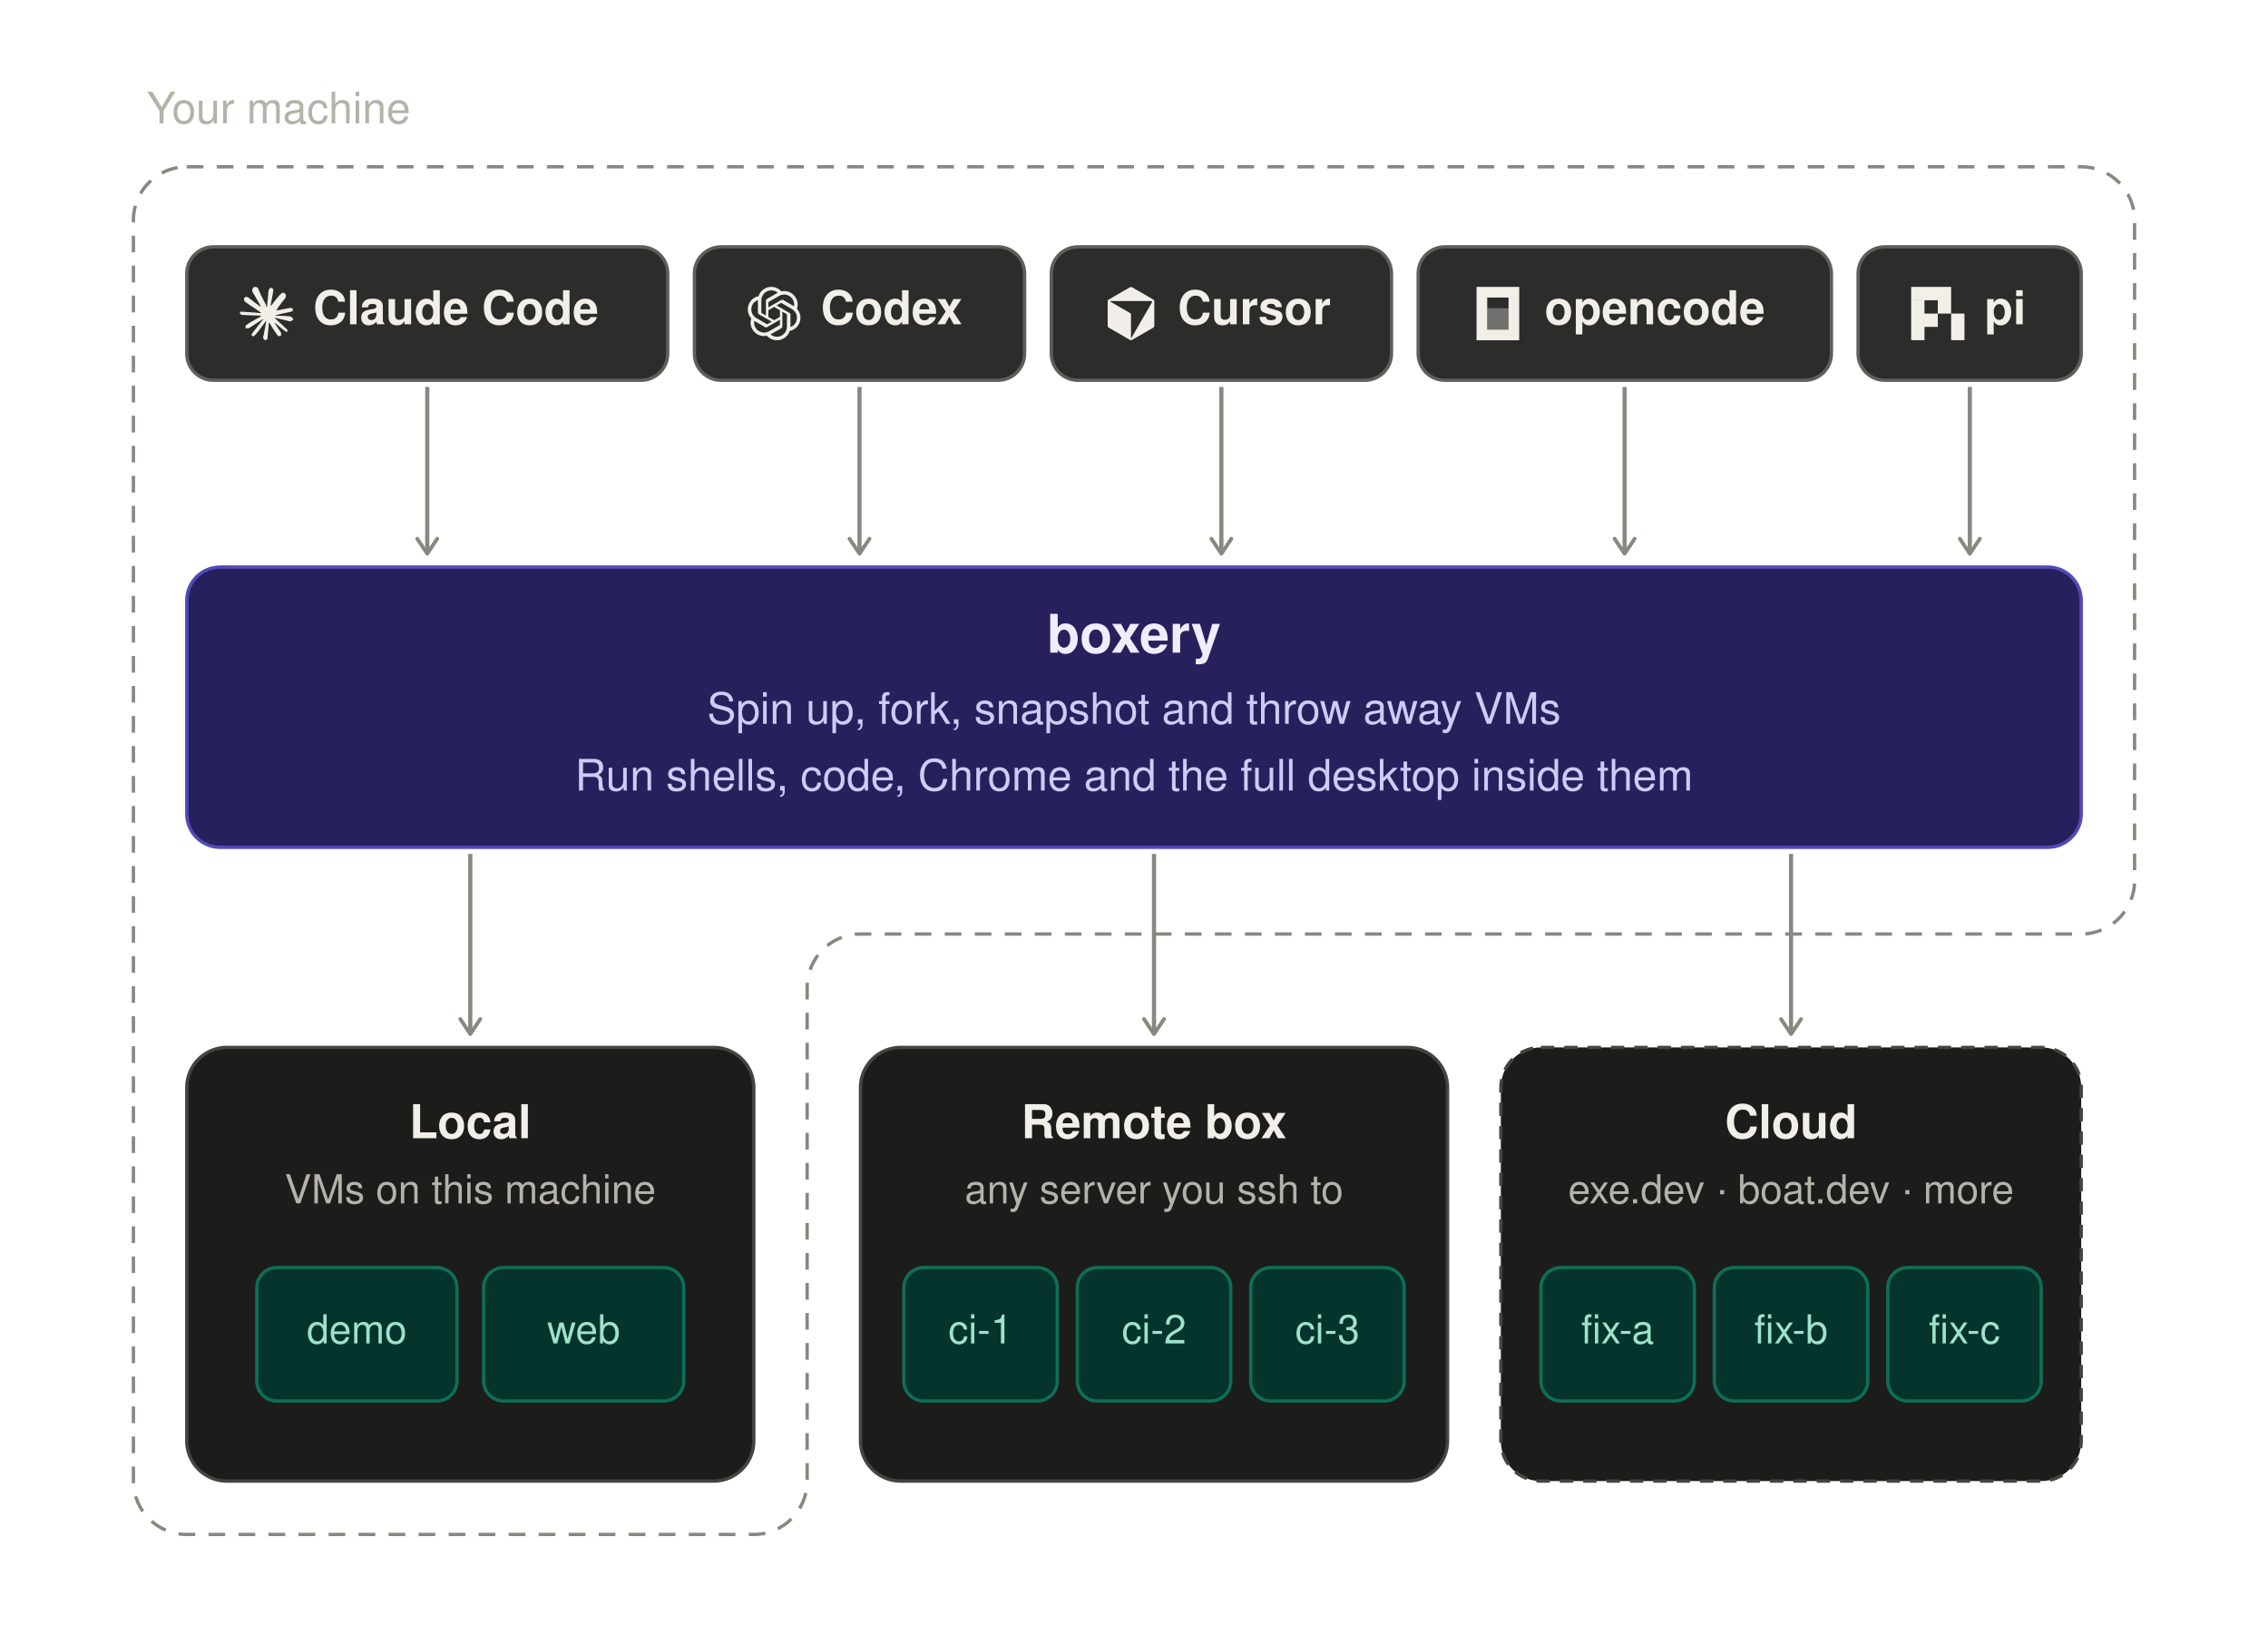
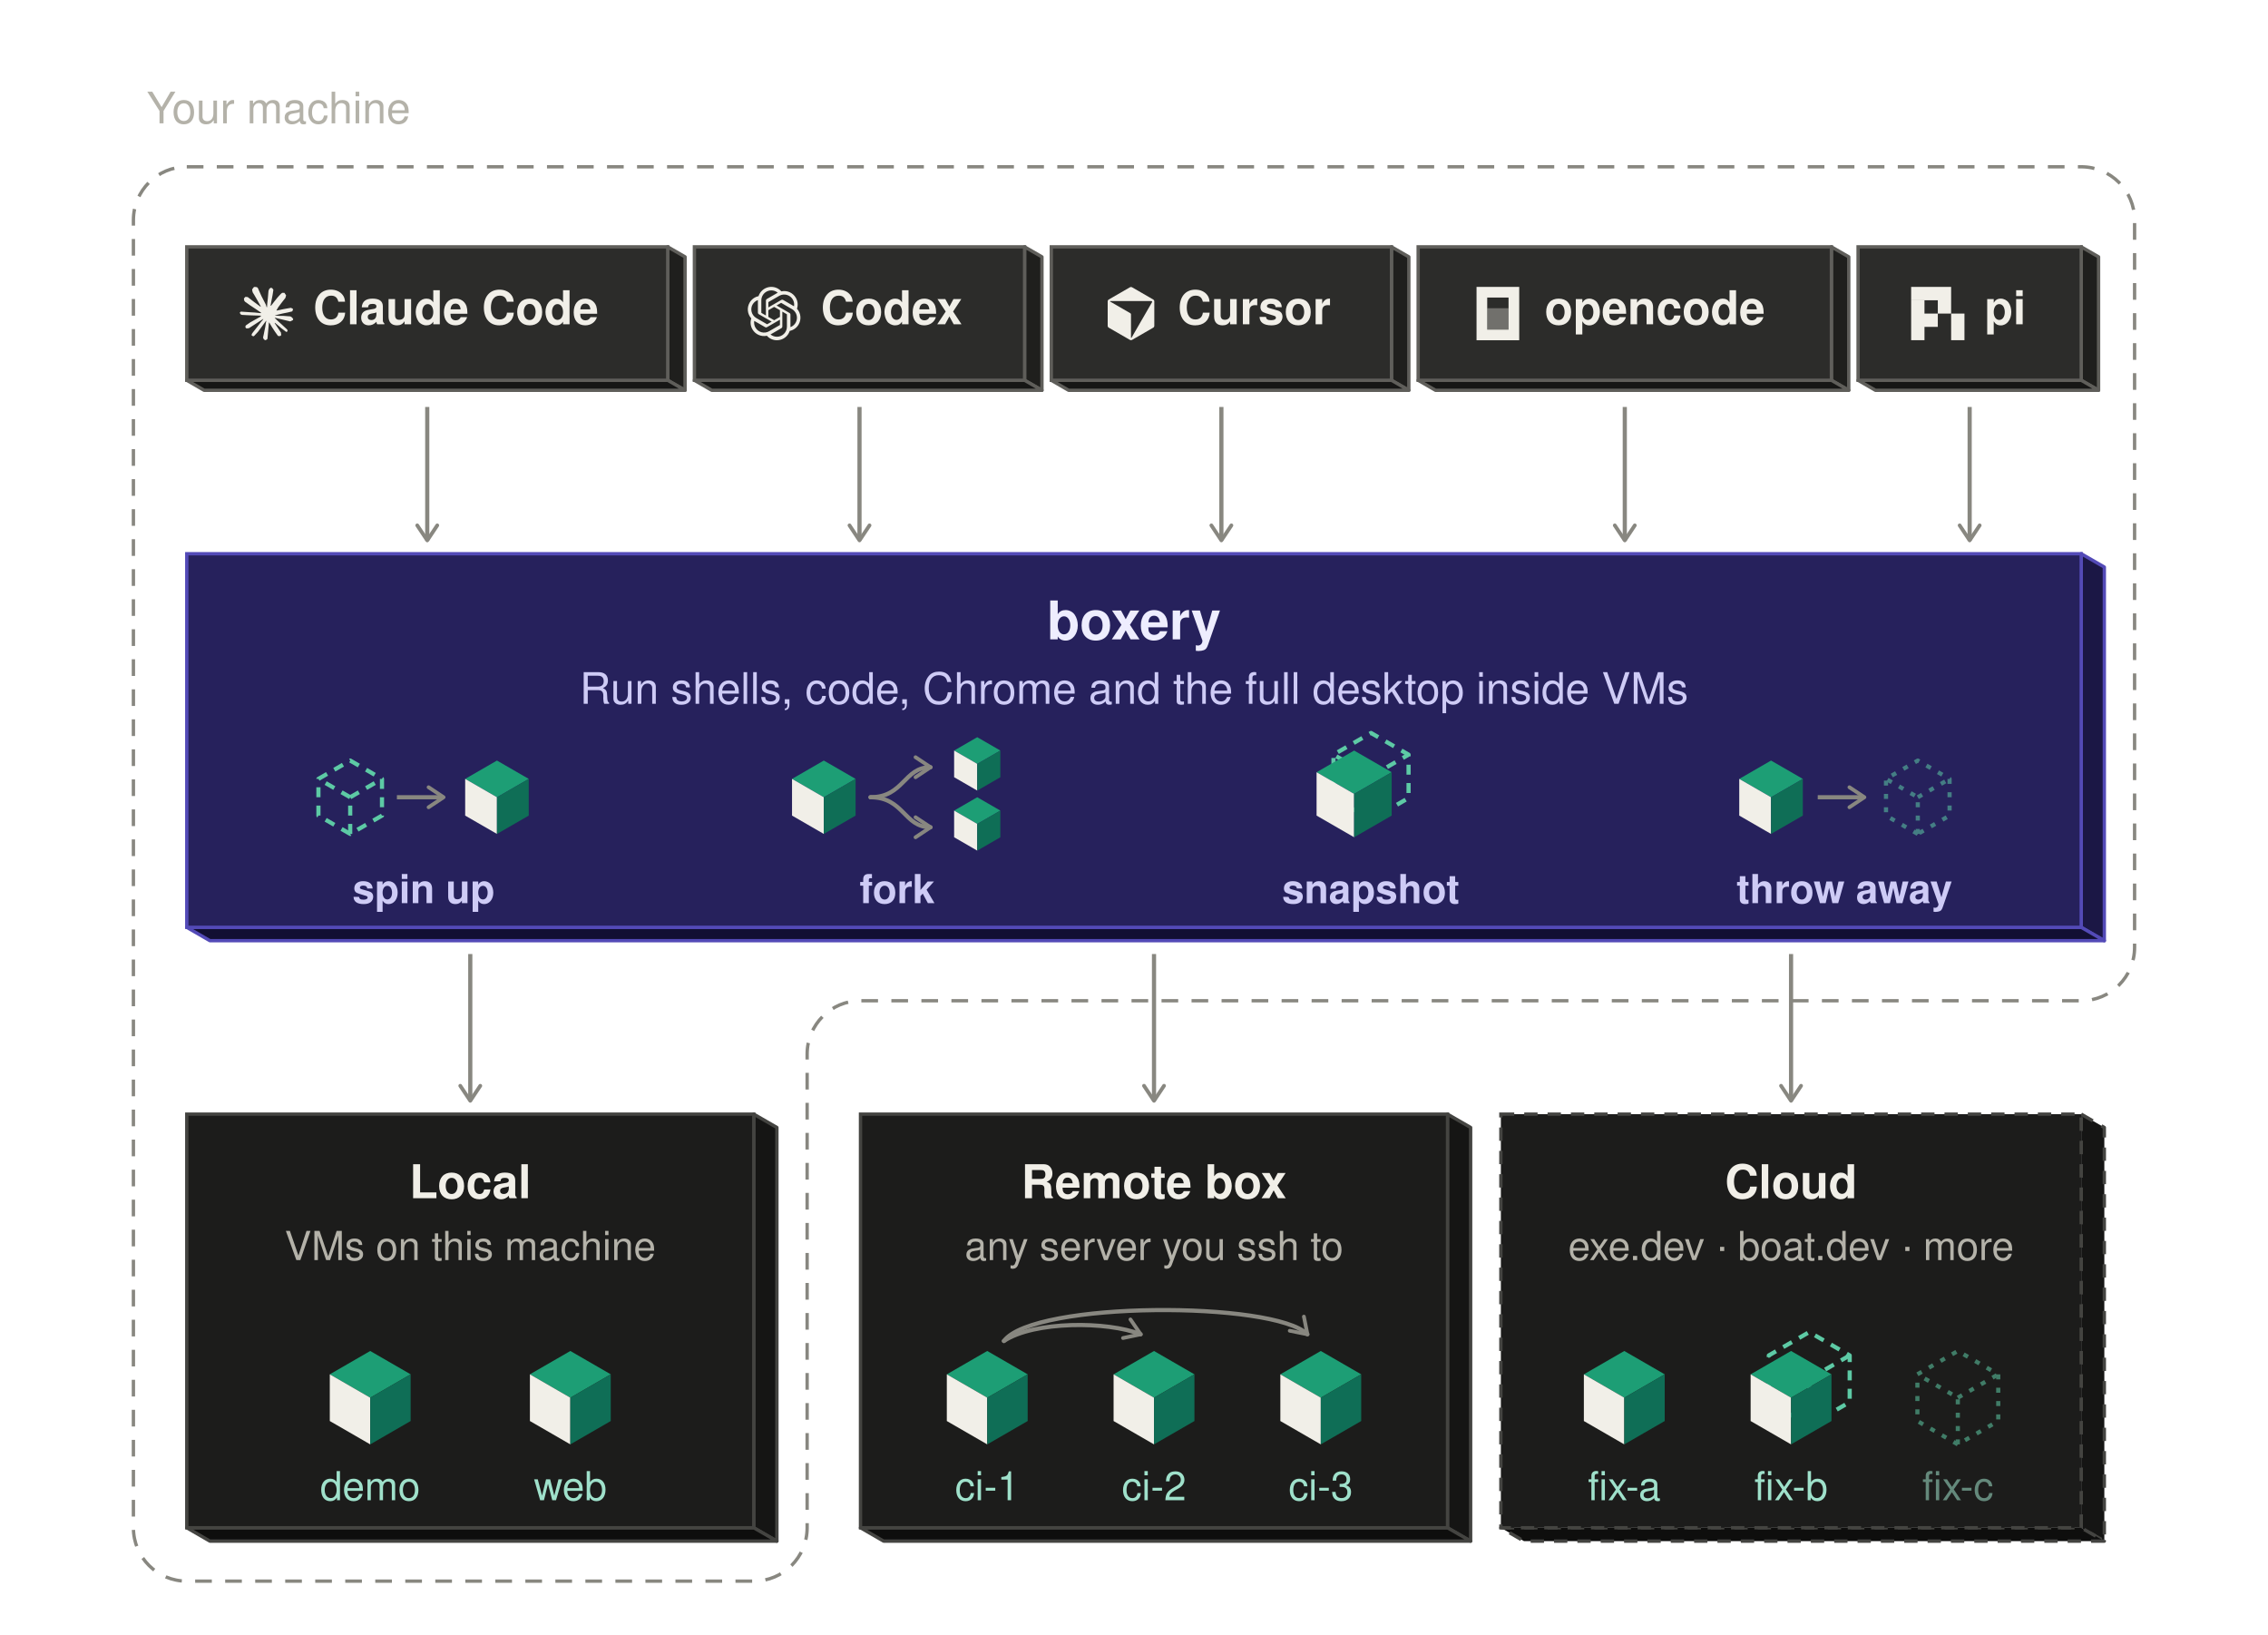
<svg xmlns="http://www.w3.org/2000/svg" viewBox="0 0 680 490" width="680" height="490" role="img" aria-labelledby="t d">
  <defs>
    <marker id="arrow" viewBox="0 0 10 10" refX="8" refY="5" markerWidth="6" markerHeight="6" orient="auto-start-reverse">
      <path d="M2 1L8 5L2 9" fill="none" stroke="#888780" stroke-width="1.5" stroke-linecap="round" stroke-linejoin="round" />
    </marker>
  </defs>
  <g font-family="-apple-system, BlinkMacSystemFont, 'Segoe UI', Helvetica, Arial, sans-serif" text-anchor="middle" dominant-baseline="central">
-     <text x="44" y="34" text-anchor="start" font-size="13" fill="#B4B2A9">Your machine</text>
-     <path d="M56 50 H624 A16 16 0 0 1 640 66 V264 A16 16 0 0 1 624 280 H258 A16 16 0 0 0 242 296 V444 A16 16 0 0 1 226 460 H56 A16 16 0 0 1 40 444 V66 A16 16 0 0 1 56 50 Z" fill="none" stroke="#888780" stroke-width="1" stroke-dasharray="5 4" />
-     <rect x="56" y="74" width="144.2" height="40" rx="8" fill="#2C2C2A" stroke="#5F5E5A" />
-     <svg x="71.9" y="86.0" width="16" height="16" viewBox="0 0 24 24" fill="#F1EFE8">
+     <text x="44" y="34" font-size="13" text-anchor="start" fill="#B4B2A9">Your machine</text>
+     <path d="M56 50 H624 A16 16 0 0 1 640 66 V284 A16 16 0 0 1 624 300 H258 A16 16 0 0 0 242 316 V458 A16 16 0 0 1 226 474 H56 A16 16 0 0 1 40 458 V66 A16 16 0 0 1 56 50 Z" fill="none" stroke="#888780" stroke-width="1" stroke-dasharray="5 4" />
+     <polygon points="200.20,74.00 205.40,77.00 205.40,117.00 200.20,114.00" fill="#1F1F1D" stroke="#5F5E5A" stroke-width="1" stroke-linejoin="round" />
+     <polygon points="56.00,114.00 200.20,114.00 205.40,117.00 61.20,117.00" fill="#161615" stroke="#5F5E5A" stroke-width="1" stroke-linejoin="round" />
+     <rect x="56" y="74" width="144.2" height="40" fill="#2C2C2A" stroke="#5F5E5A" />
+     <svg x="71.9" y="86" width="16" height="16" viewBox="0 0 24 24" fill="#F1EFE8">
      <path d="m4.714 15.956 4.717-2.647.079-.231-.079-.128h-.231l-.789-.049-2.696-.073-2.337-.097-2.265-.121-.571-.121-.534-.704.055-.352.48-.322.686.061 1.518.103 2.277.158 1.651.097 2.447.255h.389l.055-.158-.134-.097-.103-.097L6.973 9.836l-2.55-1.688-1.336-.971-.723-.492-.364-.461-.158-1.008.656-.723.88.061.225.061.892.686 1.906 1.475 2.489 1.834.364.303.146-.103.018-.073-.164-.273-1.354-2.447-1.445-2.489-.643-1.032-.17-.619c-.061-.255-.103-.467-.103-.729L6.287.134 6.7 0l.996.134.419.364.619 1.415 1.002 2.228 1.554 3.03.455.898.243.832.091.255h.158v-.146l.128-1.706.237-2.095.231-2.696.079-.759.376-.911.747-.492.583.279.48.686-.067.443-.285 1.852-.559 2.902-.364 1.943h.212l.243-.243.984-1.305 1.651-2.064.729-.82.85-.905.546-.431h1.032l.759 1.129-.34 1.166-1.062 1.348-.88 1.141-1.263 1.7-.789 1.36.073.109.188-.018 2.853-.607 1.542-.279 1.84-.316.832.389.091.395-.328.807-1.967.486-2.307.461-3.436.814-.043.03.049.061 1.548.146.662.036h1.621l3.018.225.789.522.474.638-.079.486-1.214.619-1.639-.389-3.825-.911-1.311-.328h-.182v.109l1.093 1.069 2.003 1.809 2.507 2.331.128.577-.322.455-.34-.049-2.204-1.657-.85-.747-1.925-1.621h-.128v.17l.443.65 2.344 3.521.121 1.081-.17.352-.607.212-.668-.121-1.372-1.925L14.38 17.959l-1.141-1.943-.14.079-.674 7.255-.316.37-.729.279-.607-.461-.322-.747.322-1.475.389-1.925.316-1.53.285-1.9.17-.631-.012-.043-.14.018-1.433 1.967-2.18 2.945-1.724 1.846-.413.164-.716-.37.067-.662.401-.589 2.386-3.036 1.439-1.882.929-1.087-.006-.158h-.055l-6.338 4.116-1.129.146-.486-.455.061-.747.231-.243 1.906-1.311Z" />
    </svg>
-     <text x="93.9" y="94" text-anchor="start" font-size="14" font-weight="600" fill="#F1EFE8">Claude Code</text>
-     <line x1="128.1" y1="116" x2="128.1" y2="166" stroke="#888780" stroke-width="1.25" marker-end="url(#arrow)" />
-     <rect x="208.2" y="74" width="99" height="40" rx="8" fill="#2C2C2A" stroke="#5F5E5A" />
-     <svg x="224.1" y="86.0" width="16" height="16" viewBox="0 0 24 24" fill="#F1EFE8">
+     <text x="93.9" y="94" font-size="14" font-weight="600" text-anchor="start" fill="#F1EFE8">Claude Code</text>
+     <line x1="128.1" y1="122" x2="128.1" y2="162" stroke="#888780" stroke-width="1.25" marker-end="url(#arrow)" />
+     <polygon points="307.20,74.00 312.40,77.00 312.40,117.00 307.20,114.00" fill="#1F1F1D" stroke="#5F5E5A" stroke-width="1" stroke-linejoin="round" />
+     <polygon points="208.20,114.00 307.20,114.00 312.40,117.00 213.40,117.00" fill="#161615" stroke="#5F5E5A" stroke-width="1" stroke-linejoin="round" />
+     <rect x="208.2" y="74" width="99" height="40" fill="#2C2C2A" stroke="#5F5E5A" />
+     <svg x="224.1" y="86" width="16" height="16" viewBox="0 0 24 24" fill="#F1EFE8">
      <path d="M22.282 9.821a5.985 5.985 0 0 0-.516-4.911 6.046 6.046 0 0 0-6.51-2.9A6.065 6.065 0 0 0 4.981 4.182a5.985 5.985 0 0 0-3.998 2.9 6.046 6.046 0 0 0 .743 7.097 5.98 5.98 0 0 0 .511 4.911 6.051 6.051 0 0 0 6.515 2.9A5.985 5.985 0 0 0 13.26 24a6.056 6.056 0 0 0 5.772-4.206 5.989 5.989 0 0 0 3.998-2.9 6.056 6.056 0 0 0-.748-7.073zm-9.022 12.608a4.476 4.476 0 0 1-2.876-1.041l.142-.08 4.778-2.758a.795.795 0 0 0 .393-.681v-6.737l2.02 1.169a.071.071 0 0 1 .038.052v5.583a4.504 4.504 0 0 1-4.495 4.494zm-9.661-4.125a4.471 4.471 0 0 1-.535-3.014l.142.085 4.783 2.758a.771.771 0 0 0 .781 0l5.843-3.369v2.332a.08.08 0 0 1-.033.061L9.74 19.95a4.499 4.499 0 0 1-6.141-1.646zM2.341 7.896a4.485 4.485 0 0 1 2.365-1.973V11.6a.766.766 0 0 0 .388.676l5.814 3.354-2.02 1.169a.076.076 0 0 1-.071 0l-4.83-2.787A4.504 4.504 0 0 1 2.341 7.872zm16.596 3.856L13.104 8.364 15.119 7.2a.076.076 0 0 1 .071 0l4.83 2.791a4.494 4.494 0 0 1-.676 8.104v-5.677a.79.79 0 0 0-.407-.667zm2.011-3.023l-.142-.085-4.774-2.782a.776.776 0 0 0-.785 0L9.409 9.23V6.897a.066.066 0 0 1 .028-.061l4.83-2.787a4.499 4.499 0 0 1 6.68 4.66zM8.306 12.863l-2.02-1.164a.08.08 0 0 1-.038-.057V6.074a4.499 4.499 0 0 1 7.376-3.454l-.142.081L8.704 5.459a.795.795 0 0 0-.393.681zm1.098-2.365l2.602-1.5 2.607 1.5v2.999l-2.597 1.5-2.607-1.5Z" />
    </svg>
-     <text x="246.1" y="94" text-anchor="start" font-size="14" font-weight="600" fill="#F1EFE8">Codex</text>
-     <line x1="257.7" y1="116" x2="257.7" y2="166" stroke="#888780" stroke-width="1.25" marker-end="url(#arrow)" />
-     <rect x="315.2" y="74" width="102" height="40" rx="8" fill="#2C2C2A" stroke="#5F5E5A" />
-     <svg x="331.1" y="86.0" width="16" height="16" viewBox="88 66 336 380" fill="#F1EFE8">
+     <text x="246.1" y="94" font-size="14" font-weight="600" text-anchor="start" fill="#F1EFE8">Codex</text>
+     <line x1="257.7" y1="122" x2="257.7" y2="162" stroke="#888780" stroke-width="1.25" marker-end="url(#arrow)" />
+     <polygon points="417.20,74.00 422.40,77.00 422.40,117.00 417.20,114.00" fill="#1F1F1D" stroke="#5F5E5A" stroke-width="1" stroke-linejoin="round" />
+     <polygon points="315.20,114.00 417.20,114.00 422.40,117.00 320.40,117.00" fill="#161615" stroke="#5F5E5A" stroke-width="1" stroke-linejoin="round" />
+     <rect x="315.2" y="74" width="102" height="40" fill="#2C2C2A" stroke="#5F5E5A" />
+     <svg x="331.1" y="86" width="16" height="16" viewBox="88 66 336 380" fill="#F1EFE8">
      <path fill-rule="evenodd" d="m415.348 156.575-151.504-87.47c-4.865-2.809-10.868-2.809-15.733 0l-151.496 87.47c-4.09 2.361-6.615 6.728-6.615 11.458v176.383c0 4.73 2.525 9.097 6.615 11.459l151.503 87.469c4.865 2.81 10.868 2.81 15.733 0l151.504-87.469c4.09-2.362 6.615-6.729 6.615-11.459v-176.383c0-4.73-2.525-9.097-6.615-11.458zm-9.517 18.528-146.254 253.319c-.989 1.707-3.599 1.01-3.599-.967v-165.871c0-3.314-1.771-6.38-4.645-8.044l-143.644-82.932c-1.707-.989-1.01-3.599.967-3.599h292.51c4.153 0 6.749 4.502 4.672 8.101h-.007z" />
    </svg>
-     <text x="353.1" y="94" text-anchor="start" font-size="14" font-weight="600" fill="#F1EFE8">Cursor</text>
-     <line x1="366.2" y1="116" x2="366.2" y2="166" stroke="#888780" stroke-width="1.25" marker-end="url(#arrow)" />
-     <rect x="425.2" y="74" width="123.9" height="40" rx="8" fill="#2C2C2A" stroke="#5F5E5A" />
-     <svg x="441.1" y="86.0" width="16" height="16" viewBox="0 6 24 30" fill="#F1EFE8">
+     <text x="353.1" y="94" font-size="14" font-weight="600" text-anchor="start" fill="#F1EFE8">Cursor</text>
+     <line x1="366.2" y1="122" x2="366.2" y2="162" stroke="#888780" stroke-width="1.25" marker-end="url(#arrow)" />
+     <polygon points="549.10,74.00 554.30,77.00 554.30,117.00 549.10,114.00" fill="#1F1F1D" stroke="#5F5E5A" stroke-width="1" stroke-linejoin="round" />
+     <polygon points="425.20,114.00 549.10,114.00 554.30,117.00 430.40,117.00" fill="#161615" stroke="#5F5E5A" stroke-width="1" stroke-linejoin="round" />
+     <rect x="425.2" y="74" width="123.9" height="40" fill="#2C2C2A" stroke="#5F5E5A" />
+     <svg x="441.1" y="86" width="16" height="16" viewBox="0 6 24 30" fill="#F1EFE8">
      <path d="M18 30H6V18H18V30Z" opacity="0.35" />
      <path d="M18 12H6V30H18V12ZM24 36H0V6H24V36Z" />
    </svg>
-     <text x="463.1" y="94" text-anchor="start" font-size="14" font-weight="600" fill="#F1EFE8">opencode</text>
-     <line x1="487.1" y1="116" x2="487.1" y2="166" stroke="#888780" stroke-width="1.25" marker-end="url(#arrow)" />
-     <rect x="557.1" y="74" width="66.9" height="40" rx="8" fill="#2C2C2A" stroke="#5F5E5A" />
-     <svg x="573" y="86.0" width="16" height="16" viewBox="165 165 470 470" fill="#F1EFE8">
+     <text x="463.1" y="94" font-size="14" font-weight="600" text-anchor="start" fill="#F1EFE8">opencode</text>
+     <line x1="487.15" y1="122" x2="487.15" y2="162" stroke="#888780" stroke-width="1.25" marker-end="url(#arrow)" />
+     <polygon points="624.00,74.00 629.20,77.00 629.20,117.00 624.00,114.00" fill="#1F1F1D" stroke="#5F5E5A" stroke-width="1" stroke-linejoin="round" />
+     <polygon points="557.10,114.00 624.00,114.00 629.20,117.00 562.30,117.00" fill="#161615" stroke="#5F5E5A" stroke-width="1" stroke-linejoin="round" />
+     <rect x="557.1" y="74" width="66.9" height="40" fill="#2C2C2A" stroke="#5F5E5A" />
+     <svg x="573" y="86" width="16" height="16" viewBox="165 165 470 470" fill="#F1EFE8">
      <path d="M165.29 165.29H517.36V400H400V282.65H165.29Z" />
      <path d="M165.29 282.65H282.65V400H400V517.36H282.65V634.72H165.29Z" />
      <path d="M517.36 400H634.72V634.72H517.36Z" />
    </svg>
-     <text x="595" y="94" text-anchor="start" font-size="14" font-weight="600" fill="#F1EFE8">pi</text>
-     <line x1="590.6" y1="116" x2="590.6" y2="166" stroke="#888780" stroke-width="1.25" marker-end="url(#arrow)" />
-     <rect x="56" y="170" width="568" height="84" rx="10" fill="#26215C" stroke="#534AB7" />
-     <text x="340" y="192" font-size="16" font-weight="600" fill="#EEEDFE">boxery</text>
-     <text x="340" y="214" font-size="13" fill="#CECBF6">Spin up, fork, snapshot and throw away VMs</text>
-     <text x="340" y="234" font-size="13" fill="#CECBF6">Run shells, code, Chrome and the full desktop inside them</text>
-     <line x1="141" y1="256" x2="141" y2="310" stroke="#888780" stroke-width="1.25" marker-end="url(#arrow)" />
-     <rect x="56" y="314" width="170" height="130" rx="12" fill="#1C1C1B" stroke="#444441" />
-     <text x="141" y="338" font-size="14" font-weight="600" fill="#F1EFE8">Local</text>
-     <text x="141" y="358" font-size="12" fill="#B4B2A9">VMs on this machine</text>
-     <rect x="77" y="380" width="60" height="40" rx="6" fill="#04342C" stroke="#0F6E56" />
-     <text x="107" y="400" font-size="12" fill="#9FE1CB">demo</text>
-     <rect x="145" y="380" width="60" height="40" rx="6" fill="#04342C" stroke="#0F6E56" />
-     <text x="175" y="400" font-size="12" fill="#9FE1CB">web</text>
-     <line x1="346" y1="256" x2="346" y2="310" stroke="#888780" stroke-width="1.25" marker-end="url(#arrow)" />
-     <rect x="258" y="314" width="176" height="130" rx="12" fill="#1C1C1B" stroke="#444441" />
-     <text x="346" y="338" font-size="14" font-weight="600" fill="#F1EFE8">Remote box</text>
-     <text x="346" y="358" font-size="12" fill="#B4B2A9">any server you ssh to</text>
-     <rect x="271" y="380" width="46" height="40" rx="6" fill="#04342C" stroke="#0F6E56" />
-     <text x="294" y="400" font-size="12" fill="#9FE1CB">ci-1</text>
-     <rect x="323" y="380" width="46" height="40" rx="6" fill="#04342C" stroke="#0F6E56" />
-     <text x="346" y="400" font-size="12" fill="#9FE1CB">ci-2</text>
-     <rect x="375" y="380" width="46" height="40" rx="6" fill="#04342C" stroke="#0F6E56" />
-     <text x="398" y="400" font-size="12" fill="#9FE1CB">ci-3</text>
-     <line x1="537" y1="256" x2="537" y2="310" stroke="#888780" stroke-width="1.25" marker-end="url(#arrow)" />
-     <rect x="450" y="314" width="174" height="130" rx="12" fill="#1C1C1B" stroke="#444441" stroke-dasharray="4 3" />
-     <text x="537" y="338" font-size="14" font-weight="600" fill="#F1EFE8">Cloud</text>
-     <text x="537" y="358" font-size="12" fill="#B4B2A9">exe.dev · boat.dev · more</text>
-     <rect x="462" y="380" width="46" height="40" rx="6" fill="#04342C" stroke="#0F6E56" />
-     <text x="485" y="400" font-size="12" fill="#9FE1CB">fix-a</text>
-     <rect x="514" y="380" width="46" height="40" rx="6" fill="#04342C" stroke="#0F6E56" />
-     <text x="537" y="400" font-size="12" fill="#9FE1CB">fix-b</text>
-     <rect x="566" y="380" width="46" height="40" rx="6" fill="#04342C" stroke="#0F6E56" />
-     <text x="589" y="400" font-size="12" fill="#9FE1CB">fix-c</text>
+     <text x="595" y="94" font-size="14" font-weight="600" text-anchor="start" fill="#F1EFE8">pi</text>
+     <line x1="590.55" y1="122" x2="590.55" y2="162" stroke="#888780" stroke-width="1.25" marker-end="url(#arrow)" />
+     <polygon points="624.00,166.00 630.93,170.00 630.93,282.00 624.00,278.00" fill="#1B1745" stroke="#534AB7" stroke-width="1" stroke-linejoin="round" />
+     <polygon points="56.00,278.00 624.00,278.00 630.93,282.00 62.93,282.00" fill="#120F33" stroke="#534AB7" stroke-width="1" stroke-linejoin="round" />
+     <rect x="56" y="166" width="568" height="112" fill="#26215C" stroke="#534AB7" />
+     <text x="340" y="188" font-size="16" font-weight="600" fill="#EEEDFE">boxery</text>
+     <text x="340" y="208" font-size="13" fill="#CECBF6">Run shells, code, Chrome and the full desktop inside VMs</text>
+     <g fill="none" stroke="#5DCAA5" stroke-width="1.25" stroke-linejoin="round" stroke-dasharray="3 2.5">
+       <polygon points="105.00,250.00 95.47,244.50 95.47,233.50 105.00,228.00 114.53,233.50 114.53,244.50" />
+       <path d="M105.00 250.00 V239.00 L95.47 233.50 M105.00 239.00 L114.53 233.50" />
+     </g>
+     <line x1="119" y1="239" x2="133" y2="239" stroke="#888780" stroke-width="1.25" marker-end="url(#arrow)" />
+     <polygon points="149.00,239.00 158.53,233.50 149.00,228.00 139.47,233.50" fill="#1D9E75" />
+     <polygon points="149.00,250.00 139.47,244.50 139.47,233.50 149.00,239.00" fill="#F1EFE8" />
+     <polygon points="149.00,250.00 158.53,244.50 158.53,233.50 149.00,239.00" fill="#0F6E56" />
+     <text x="127" y="268" font-size="12" font-weight="600" fill="#CECBF6">spin up</text>
+     <polygon points="247.00,239.00 256.53,233.50 247.00,228.00 237.47,233.50" fill="#1D9E75" />
+     <polygon points="247.00,250.00 237.47,244.50 237.47,233.50 247.00,239.00" fill="#F1EFE8" />
+     <polygon points="247.00,250.00 256.53,244.50 256.53,233.50 247.00,239.00" fill="#0F6E56" />
+     <path d="M261.0 239 C271.0 239 271.0 230 279.0 230" fill="none" stroke="#888780" stroke-width="1.25" stroke-linecap="round" marker-end="url(#arrow)" />
+     <path d="M261.0 239 C271.0 239 271.0 248 279.0 248" fill="none" stroke="#888780" stroke-width="1.25" stroke-linecap="round" marker-end="url(#arrow)" />
+     <polygon points="293.00,229.00 299.93,225.00 293.00,221.00 286.07,225.00" fill="#1D9E75" />
+     <polygon points="293.00,237.00 286.07,233.00 286.07,225.00 293.00,229.00" fill="#F1EFE8" />
+     <polygon points="293.00,237.00 299.93,233.00 299.93,225.00 293.00,229.00" fill="#0F6E56" />
+     <polygon points="293.00,247.00 299.93,243.00 293.00,239.00 286.07,243.00" fill="#1D9E75" />
+     <polygon points="293.00,255.00 286.07,251.00 286.07,243.00 293.00,247.00" fill="#F1EFE8" />
+     <polygon points="293.00,255.00 299.93,251.00 299.93,243.00 293.00,247.00" fill="#0F6E56" />
+     <text x="269" y="268" font-size="12" font-weight="600" fill="#CECBF6">fork</text>
+     <g fill="none" stroke="#5DCAA5" stroke-width="1.25" stroke-linejoin="round" stroke-dasharray="3 2.5">
+       <polygon points="411.07,245.73 399.81,239.23 399.81,226.23 411.07,219.73 422.32,226.23 422.32,239.23" />
+       <path d="M411.07 245.73 V232.73 L399.81 226.23 M411.07 232.73 L422.32 226.23" />
+     </g>
+     <polygon points="406.00,238.00 417.26,231.50 406.00,225.00 394.74,231.50" fill="#1D9E75" />
+     <polygon points="406.00,251.00 394.74,244.50 394.74,231.50 406.00,238.00" fill="#F1EFE8" />
+     <polygon points="406.00,251.00 417.26,244.50 417.26,231.50 406.00,238.00" fill="#0F6E56" />
+     <text x="411" y="268" font-size="12" font-weight="600" fill="#CECBF6">snapshot</text>
+     <polygon points="531.00,239.00 540.53,233.50 531.00,228.00 521.47,233.50" fill="#1D9E75" />
+     <polygon points="531.00,250.00 521.47,244.50 521.47,233.50 531.00,239.00" fill="#F1EFE8" />
+     <polygon points="531.00,250.00 540.53,244.50 540.53,233.50 531.00,239.00" fill="#0F6E56" />
+     <line x1="545" y1="239" x2="559" y2="239" stroke="#888780" stroke-width="1.25" marker-end="url(#arrow)" />
+     <g fill="none" stroke="#5DCAA5" stroke-width="1.25" stroke-linejoin="round" stroke-dasharray="1.5 2.5" opacity="0.55">
+       <polygon points="575.00,250.00 565.47,244.50 565.47,233.50 575.00,228.00 584.53,233.50 584.53,244.50" />
+       <path d="M575.00 250.00 V239.00 L565.47 233.50 M575.00 239.00 L584.53 233.50" />
+     </g>
+     <text x="553" y="268" font-size="12" font-weight="600" fill="#CECBF6">throw away</text>
+     <line x1="141" y1="286" x2="141" y2="330" stroke="#888780" stroke-width="1.25" marker-end="url(#arrow)" />
+     <polygon points="226.00,334.00 232.93,338.00 232.93,462.00 226.00,458.00" fill="#151514" stroke="#444441" stroke-width="1" stroke-linejoin="round" />
+     <polygon points="56.00,458.00 226.00,458.00 232.93,462.00 62.93,462.00" fill="#0E0E0D" stroke="#444441" stroke-width="1" stroke-linejoin="round" />
+     <rect x="56" y="334" width="170" height="124" fill="#1C1C1B" stroke="#444441" />
+     <text x="141" y="356" font-size="14" font-weight="600" fill="#F1EFE8">Local</text>
+     <text x="141" y="375" font-size="12" fill="#B4B2A9">VMs on this machine</text>
+     <polygon points="111.00,419.00 123.12,412.00 111.00,405.00 98.88,412.00" fill="#1D9E75" />
+     <polygon points="111.00,433.00 98.88,426.00 98.88,412.00 111.00,419.00" fill="#F1EFE8" />
+     <polygon points="111.00,433.00 123.12,426.00 123.12,412.00 111.00,419.00" fill="#0F6E56" />
+     <text x="111" y="447" font-size="12" fill="#9FE1CB">demo</text>
+     <polygon points="171.00,419.00 183.12,412.00 171.00,405.00 158.88,412.00" fill="#1D9E75" />
+     <polygon points="171.00,433.00 158.88,426.00 158.88,412.00 171.00,419.00" fill="#F1EFE8" />
+     <polygon points="171.00,433.00 183.12,426.00 183.12,412.00 171.00,419.00" fill="#0F6E56" />
+     <text x="171" y="447" font-size="12" fill="#9FE1CB">web</text>
+     <line x1="346" y1="286" x2="346" y2="330" stroke="#888780" stroke-width="1.25" marker-end="url(#arrow)" />
+     <polygon points="434.00,334.00 440.93,338.00 440.93,462.00 434.00,458.00" fill="#151514" stroke="#444441" stroke-width="1" stroke-linejoin="round" />
+     <polygon points="258.00,458.00 434.00,458.00 440.93,462.00 264.93,462.00" fill="#0E0E0D" stroke="#444441" stroke-width="1" stroke-linejoin="round" />
+     <rect x="258" y="334" width="176" height="124" fill="#1C1C1B" stroke="#444441" />
+     <text x="346" y="356" font-size="14" font-weight="600" fill="#F1EFE8">Remote box</text>
+     <text x="346" y="375" font-size="12" fill="#B4B2A9">any server you ssh to</text>
+     <path d="M301.0 402 C310.0 396 332.0 396 342.0 400" fill="none" stroke="#888780" stroke-width="1.25" stroke-linecap="round" marker-end="url(#arrow)" />
+     <path d="M301.0 402 C310.0 390 382.0 390 392.0 400" fill="none" stroke="#888780" stroke-width="1.25" stroke-linecap="round" marker-end="url(#arrow)" />
+     <polygon points="296.00,419.00 308.12,412.00 296.00,405.00 283.88,412.00" fill="#1D9E75" />
+     <polygon points="296.00,433.00 283.88,426.00 283.88,412.00 296.00,419.00" fill="#F1EFE8" />
+     <polygon points="296.00,433.00 308.12,426.00 308.12,412.00 296.00,419.00" fill="#0F6E56" />
+     <text x="296" y="447" font-size="12" fill="#9FE1CB">ci-1</text>
+     <polygon points="346.00,419.00 358.12,412.00 346.00,405.00 333.88,412.00" fill="#1D9E75" />
+     <polygon points="346.00,433.00 333.88,426.00 333.88,412.00 346.00,419.00" fill="#F1EFE8" />
+     <polygon points="346.00,433.00 358.12,426.00 358.12,412.00 346.00,419.00" fill="#0F6E56" />
+     <text x="346" y="447" font-size="12" fill="#9FE1CB">ci-2</text>
+     <polygon points="396.00,419.00 408.12,412.00 396.00,405.00 383.88,412.00" fill="#1D9E75" />
+     <polygon points="396.00,433.00 383.88,426.00 383.88,412.00 396.00,419.00" fill="#F1EFE8" />
+     <polygon points="396.00,433.00 408.12,426.00 408.12,412.00 396.00,419.00" fill="#0F6E56" />
+     <text x="396" y="447" font-size="12" fill="#9FE1CB">ci-3</text>
+     <line x1="537" y1="286" x2="537" y2="330" stroke="#888780" stroke-width="1.25" marker-end="url(#arrow)" />
+     <polygon points="624.00,334.00 630.93,338.00 630.93,462.00 624.00,458.00" fill="#151514" stroke="#444441" stroke-width="1" stroke-linejoin="round" stroke-dasharray="4 3" />
+     <polygon points="450.00,458.00 624.00,458.00 630.93,462.00 456.93,462.00" fill="#0E0E0D" stroke="#444441" stroke-width="1" stroke-linejoin="round" stroke-dasharray="4 3" />
+     <rect x="450" y="334" width="174" height="124" fill="#1C1C1B" stroke="#444441" stroke-dasharray="4 3" />
+     <text x="537" y="356" font-size="14" font-weight="600" fill="#F1EFE8">Cloud</text>
+     <text x="537" y="375" font-size="12" fill="#B4B2A9">exe.dev · boat.dev · more</text>
+     <polygon points="487.00,419.00 499.12,412.00 487.00,405.00 474.88,412.00" fill="#1D9E75" />
+     <polygon points="487.00,433.00 474.88,426.00 474.88,412.00 487.00,419.00" fill="#F1EFE8" />
+     <polygon points="487.00,433.00 499.12,426.00 499.12,412.00 487.00,419.00" fill="#0F6E56" />
+     <text x="487" y="447" font-size="12" fill="#9FE1CB">fix-a</text>
+     <g fill="none" stroke="#5DCAA5" stroke-width="1.25" stroke-linejoin="round" stroke-dasharray="3 2.5">
+       <polygon points="542.46,427.33 530.33,420.33 530.33,406.33 542.46,399.33 554.58,406.33 554.58,420.33" />
+       <path d="M542.46 427.33 V413.33 L530.33 406.33 M542.46 413.33 L554.58 406.33" />
+     </g>
+     <polygon points="537.00,419.00 549.12,412.00 537.00,405.00 524.88,412.00" fill="#1D9E75" />
+     <polygon points="537.00,433.00 524.88,426.00 524.88,412.00 537.00,419.00" fill="#F1EFE8" />
+     <polygon points="537.00,433.00 549.12,426.00 549.12,412.00 537.00,419.00" fill="#0F6E56" />
+     <text x="537" y="447" font-size="12" fill="#9FE1CB">fix-b</text>
+     <g fill="none" stroke="#5DCAA5" stroke-width="1.25" stroke-linejoin="round" stroke-dasharray="1.5 2.5" opacity="0.55">
+       <polygon points="587.00,433.00 574.88,426.00 574.88,412.00 587.00,405.00 599.12,412.00 599.12,426.00" />
+       <path d="M587.00 433.00 V419.00 L574.88 412.00 M587.00 419.00 L599.12 412.00" />
+     </g>
+     <text x="587" y="447" font-size="12" opacity="0.55" fill="#9FE1CB">fix-c</text>
  </g>
</svg>
